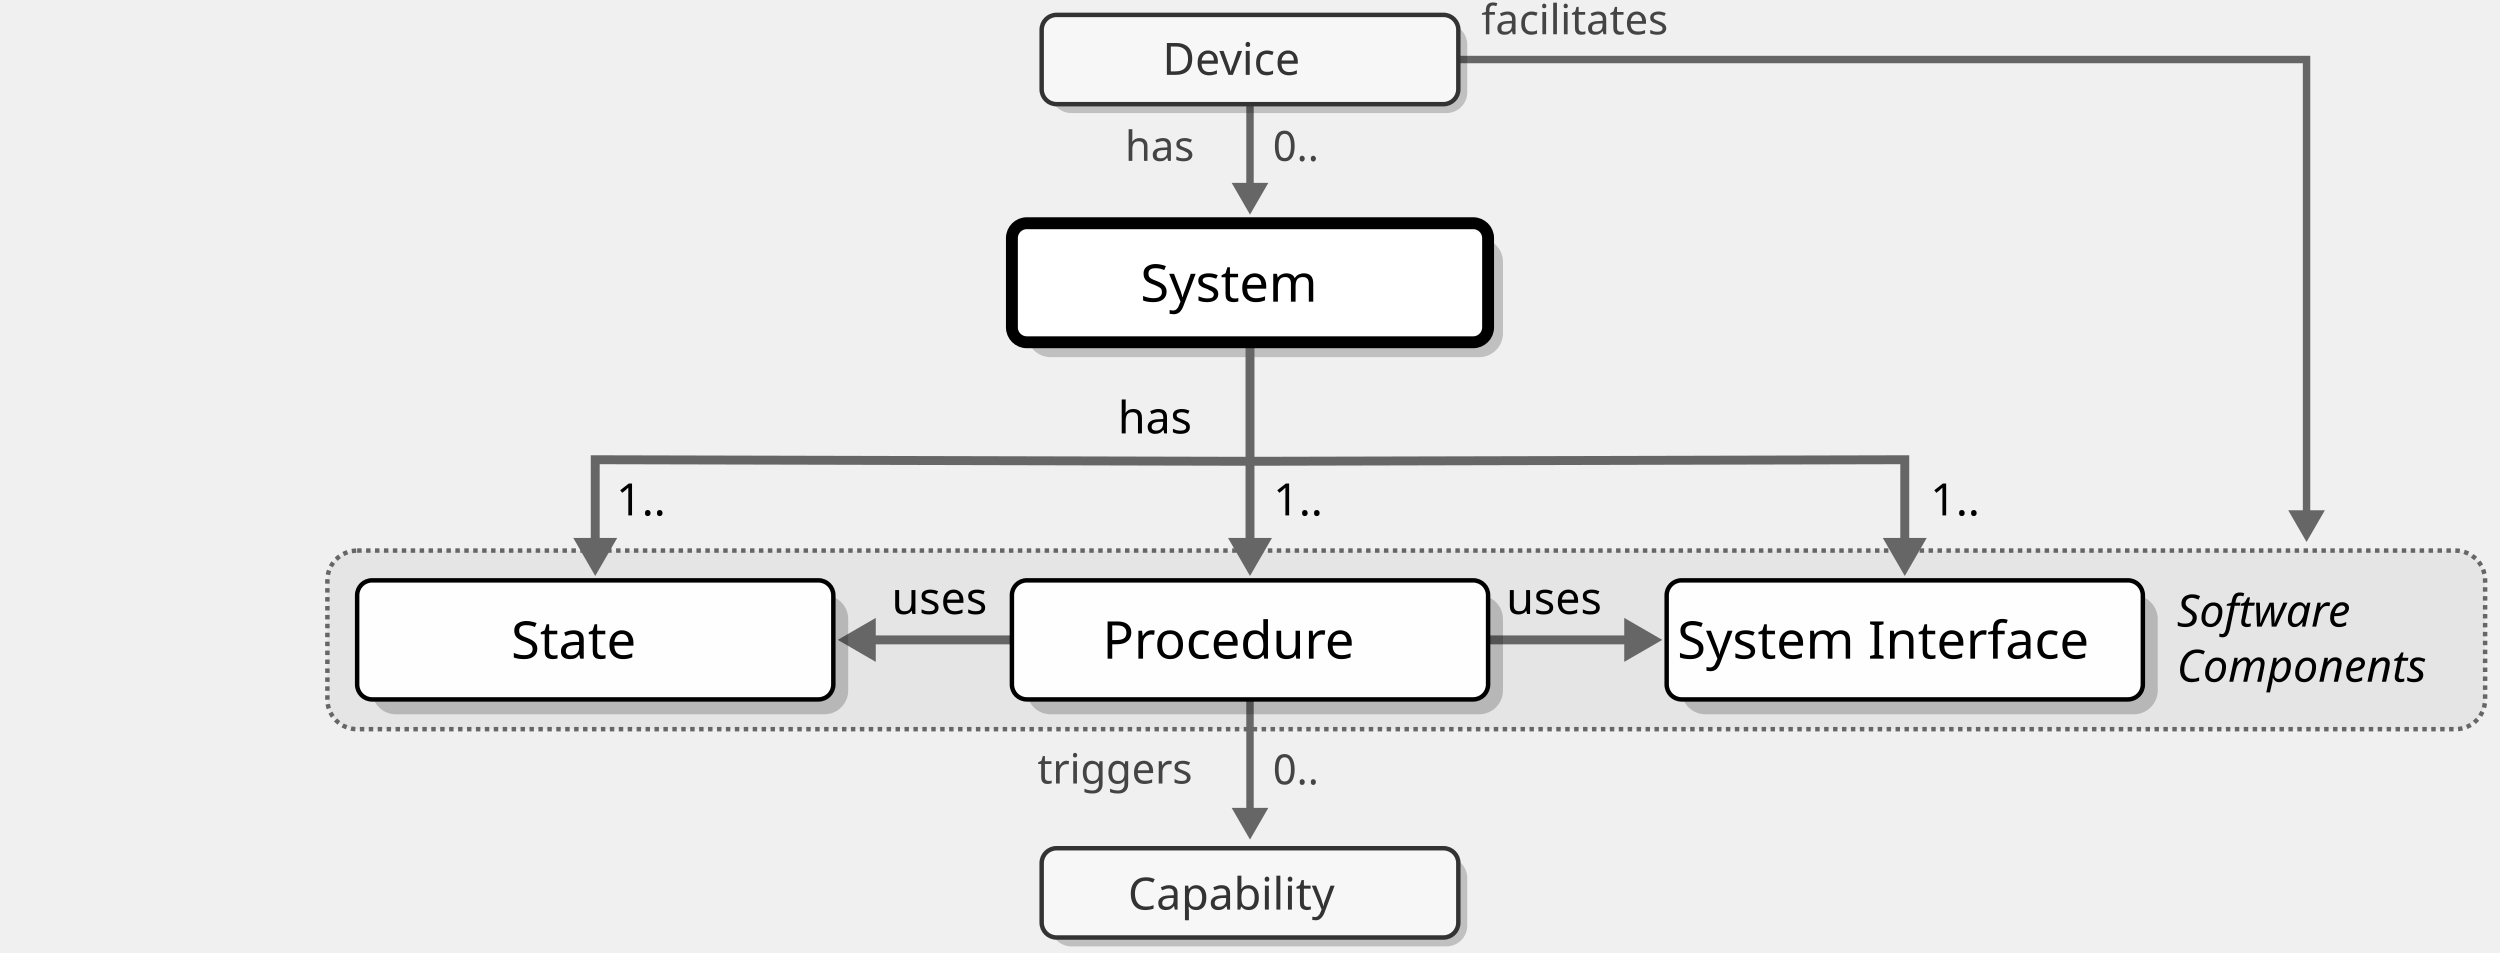
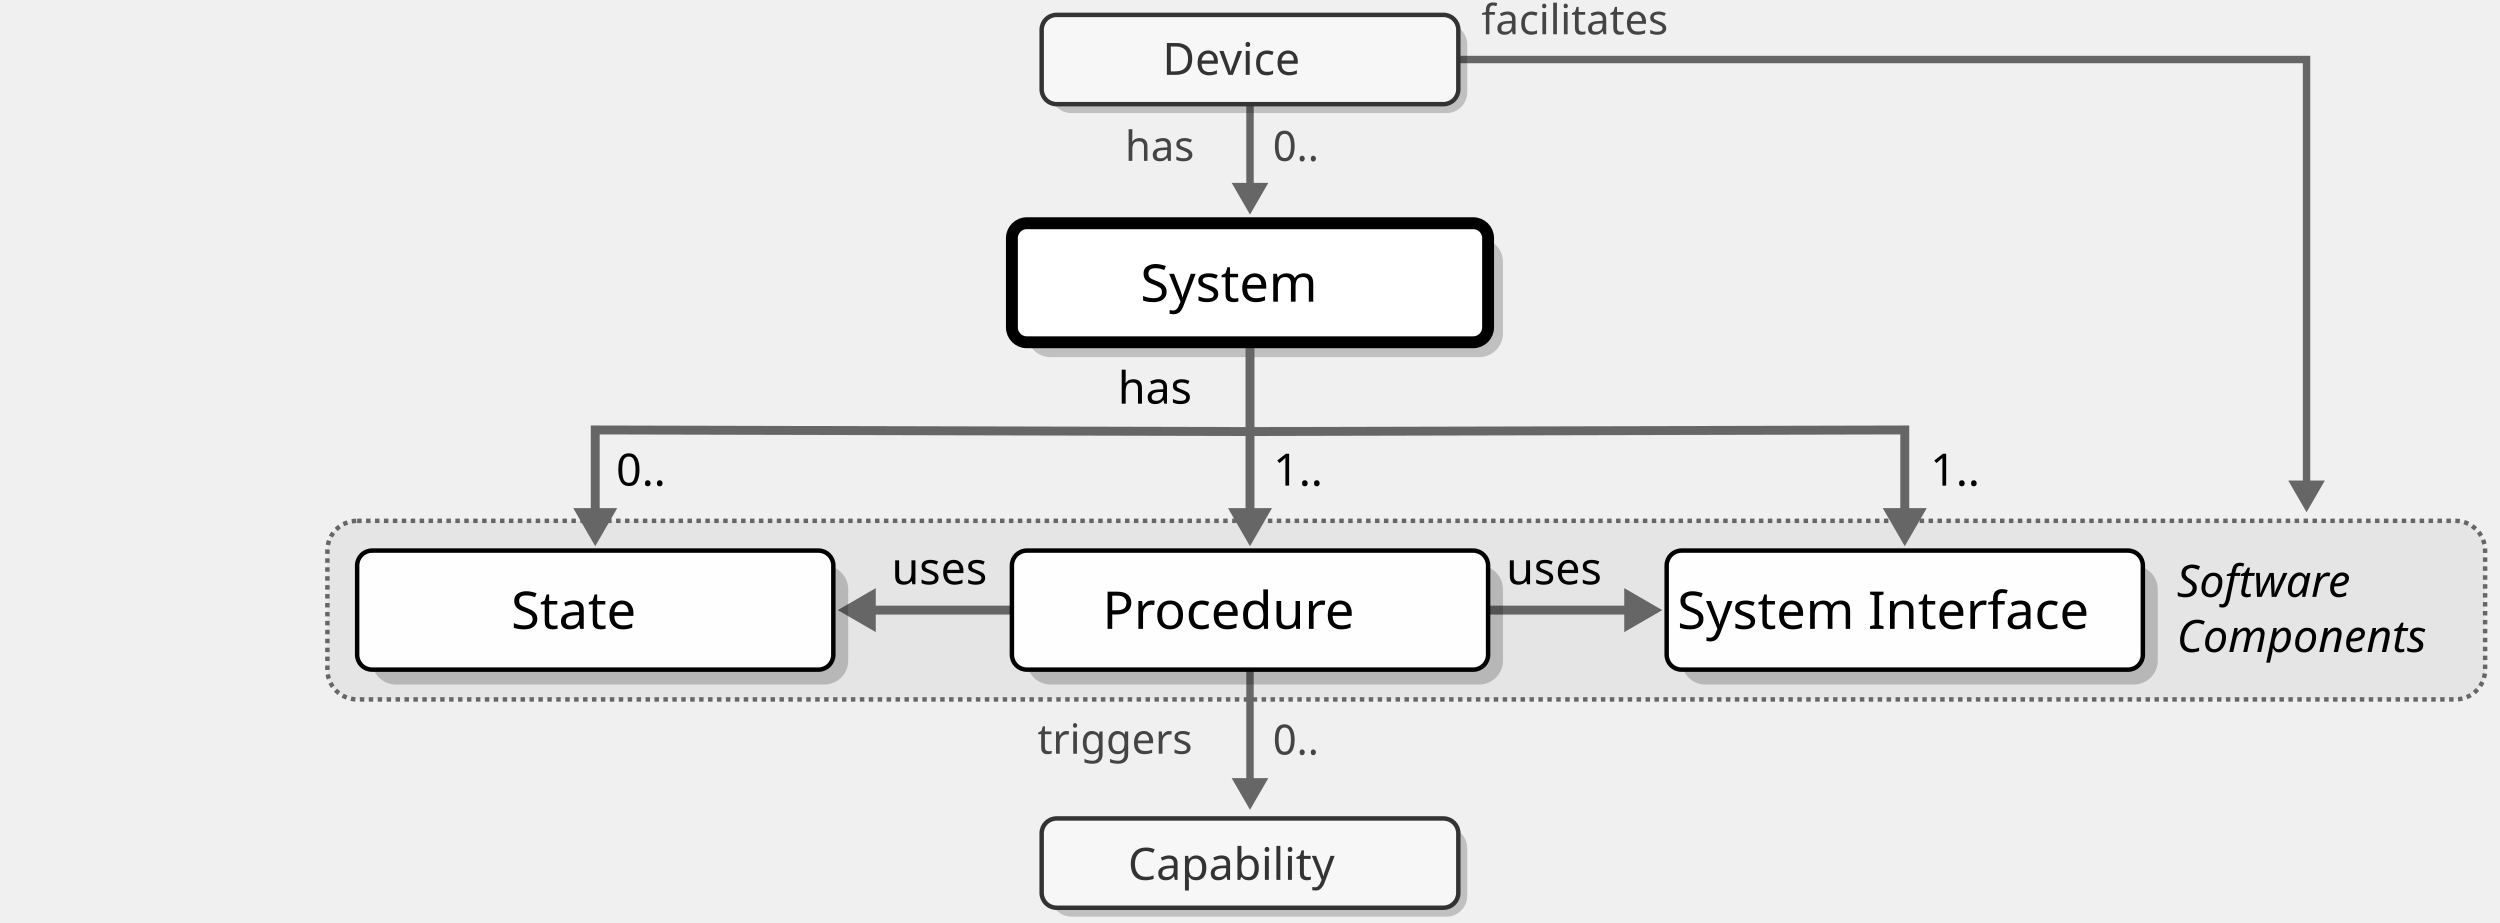
- <svg xmlns="http://www.w3.org/2000/svg" xmlns:xlink="http://www.w3.org/1999/xlink" width="168mm" height="64mm" version="1.1" viewBox="0 0 168 64" id="svg162">
+ <svg xmlns="http://www.w3.org/2000/svg" xmlns:xlink="http://www.w3.org/1999/xlink" width="168mm" height="62mm" version="1.1" viewBox="0 0 168 62" id="svg162">
  <defs id="defs5">
    <marker id="a" overflow="visible" orient="auto">
      <path transform="scale(0.4)" d="M 5.77,0 -2.88,5 V -5 Z" fill="context-stroke" fill-rule="evenodd" stroke="context-stroke" stroke-width="1pt" id="path2" />
    </marker>
    <marker id="e" overflow="visible" orient="auto">
      <path transform="scale(0.4)" d="M 5.77,0 -2.88,5 V -5 Z" fill="context-stroke" fill-rule="evenodd" stroke="context-stroke" stroke-width="1pt" id="path824" />
    </marker>
    <marker id="a-2" overflow="visible" orient="auto">
      <path transform="scale(0.4)" d="M 5.77,0 -2.88,5 V -5 Z" fill="context-stroke" fill-rule="evenodd" stroke="context-stroke" stroke-width="1pt" id="path2-3" />
    </marker>
    <marker id="a-3" overflow="visible" orient="auto">
      <path transform="scale(0.4)" d="M 5.77,0 -2.88,5 V -5 Z" fill="context-stroke" fill-rule="evenodd" stroke="context-stroke" stroke-width="1pt" id="path2-2" />
    </marker>
  </defs>
-   <path d="M 98,4 H 155 v 31" marker-end="url(#a)" id="path3142" style="fill:none;stroke:#666666;stroke-width:0.5;stroke-miterlimit:4;stroke-dasharray:none;stroke-opacity:1" />
+   <rect id="rect1309" x="22" y="35" width="145" height="12" rx="2" fill="none" opacity="0.913" stroke="#000000" stroke-linejoin="round" stroke-width="0.333" style="opacity:1;fill:#e5e5e5;fill-opacity:1;stroke:#666666;stroke-width:0.3;stroke-miterlimit:4;stroke-dasharray:0.3, 0.3;stroke-dashoffset:0;stroke-opacity:1" />
+   <path d="M 98,4 H 155 l 0,29" marker-end="url(#a)" id="path3142" style="fill:none;stroke:#666666;stroke-width:0.5;stroke-miterlimit:4;stroke-dasharray:none;stroke-opacity:1" />
  <rect id="rect1495" x="69" y="16" width="32" height="8" rx="1.6" fill="none" opacity="0.913" stroke="#000000" stroke-linejoin="round" stroke-width="0.333" style="opacity:1;fill:#000000;fill-opacity:0.2;stroke:none;stroke-width:0.8;stroke-miterlimit:4;stroke-dasharray:none" />
-   <use x="0" y="0" xlink:href="#g1121" id="use1391" transform="translate(-7.0000048e-7,56)" width="100%" height="100%" />
+   <use x="0" y="0" xlink:href="#g1121" id="use1391" transform="translate(-5.4000107e-7,54)" width="100%" height="100%" />
  <path d="M 84,7 84,13" marker-end="url(#a)" id="path6698" style="fill:none;stroke:#666666;stroke-width:0.5;stroke-miterlimit:4;stroke-dasharray:none;stroke-opacity:1" />
-   <rect id="rect1309" x="22" y="37" width="145" height="12" rx="2" fill="none" opacity="0.913" stroke="#000000" stroke-linejoin="round" stroke-width="0.333" style="opacity:1;fill:#e5e5e5;fill-opacity:1;stroke:#666666;stroke-width:0.3;stroke-miterlimit:4;stroke-dasharray:0.3, 0.3;stroke-dashoffset:0;stroke-opacity:1" />
-   <path d="M 68,43 H 58" marker-end="url(#a)" id="path1315" style="fill:none;stroke:#666666;stroke-width:0.6;stroke-miterlimit:4;stroke-dasharray:none" />
-   <g id="g1747">
+   <path d="M 68,41 H 58" marker-end="url(#a)" id="path1315" style="fill:none;stroke:#666666;stroke-width:0.6;stroke-miterlimit:4;stroke-dasharray:none" />
+   <g id="g1747" transform="translate(1.5999941e-7,-2)">
    <rect id="rect1743" x="25" y="40" width="32" height="8" rx="1.6" fill="none" opacity="0.913" stroke="#000000" stroke-linejoin="round" stroke-width="0.333" style="opacity:1;fill:#000000;fill-opacity:0.2;stroke:none;stroke-width:0.8;stroke-miterlimit:4;stroke-dasharray:none" />
    <rect id="use8966" x="24" y="39" width="32" height="8" rx="1" fill="none" opacity="0.913" stroke="#000000" stroke-linejoin="round" stroke-width="0.333" style="opacity:1;fill:#fefefe;fill-opacity:1;stroke-width:0.3;stroke-miterlimit:4;stroke-dasharray:none" />
  </g>
-   <path d="M 100,43 H 110" marker-end="url(#a)" id="path1317" style="fill:none;stroke:#666666;stroke-width:0.6;stroke-miterlimit:4;stroke-dasharray:none" />
-   <path d="m 84,47 v 8" marker-end="url(#a)" id="path6006" style="fill:none;stroke:#666666;stroke-width:0.5;stroke-miterlimit:4;stroke-dasharray:none;stroke-opacity:1" />
+   <path d="M 100,41 H 110" marker-end="url(#a)" id="path1317" style="fill:none;stroke:#666666;stroke-width:0.6;stroke-miterlimit:4;stroke-dasharray:none" />
+   <path d="m 84,45 v 8" marker-end="url(#a)" id="path6006" style="fill:none;stroke:#666666;stroke-width:0.5;stroke-miterlimit:4;stroke-dasharray:none;stroke-opacity:1" />
  <use x="0" y="0" xlink:href="#g1747" id="use1909" transform="translate(44)" width="100%" height="100%" />
-   <text x="83.915" y="44.259" font-size="3.5px" style="line-height:1.25;font-family:sans-serif;stroke-width:0.265" xml:space="preserve" id="text1323">
-     <tspan x="83.915" y="44.259" font-size="3.5px" stroke-width="0.265" text-align="center" text-anchor="middle" id="tspan1321">Procedure</tspan>
+   <text x="83.915" y="42.259" font-size="3.5px" style="line-height:1.25;font-family:sans-serif;stroke-width:0.265" xml:space="preserve" id="text1323">
+     <tspan x="83.915" y="42.259" font-size="3.5px" stroke-width="0.265" text-align="center" text-anchor="middle" id="tspan1321">Procedure</tspan>
  </text>
-   <text x="39.915" y="44.259" font-size="3.5px" style="line-height:1.25;font-family:sans-serif;stroke-width:0.265" xml:space="preserve" id="text1327">
-     <tspan x="39.915" y="44.259" font-size="3.5px" stroke-width="0.265" text-align="center" text-anchor="middle" id="tspan1325">State</tspan>
+   <text x="39.915" y="42.259" font-size="3.5px" style="line-height:1.25;font-family:sans-serif;stroke-width:0.265" xml:space="preserve" id="text1327">
+     <tspan x="39.915" y="42.259" font-size="3.5px" stroke-width="0.265" text-align="center" text-anchor="middle" id="tspan1325">State</tspan>
  </text>
  <use x="0" y="0" xlink:href="#g1747" id="use1911" transform="translate(88)" width="100%" height="100%" />
-   <text x="127.915" y="44.259" font-size="3.5px" style="line-height:1.25;font-family:sans-serif;stroke-width:0.265" xml:space="preserve" id="text1331">
-     <tspan x="127.915" y="44.259" font-size="3.5px" stroke-width="0.265" text-align="center" text-anchor="middle" id="tspan1329">System Interface</tspan>
+   <text x="127.915" y="42.259" font-size="3.5px" style="line-height:1.25;font-family:sans-serif;stroke-width:0.265" xml:space="preserve" id="text1331">
+     <tspan x="127.915" y="42.259" font-size="3.5px" stroke-width="0.265" text-align="center" text-anchor="middle" id="tspan1329">System Interface</tspan>
  </text>
-   <text x="146.28" y="42.11" style="font-size:3px;line-height:1.25;font-family:sans-serif;stroke-width:0.265" xml:space="preserve" id="text1335">
-     <tspan x="146.28" y="42.11" stroke-width="0.265" id="tspan1333" style="font-style:italic;font-variant:normal;font-weight:normal;font-stretch:normal;font-family:sans-serif;-inkscape-font-specification:'sans-serif Italic'">Software</tspan>
+   <text x="146.28" y="40.11" style="font-size:3px;line-height:1.25;font-family:sans-serif;stroke-width:0.265" xml:space="preserve" id="text1335">
+     <tspan x="146.28" y="40.11" stroke-width="0.265" id="tspan1333" style="font-style:italic;font-variant:normal;font-weight:normal;font-stretch:normal;font-family:sans-serif;-inkscape-font-specification:'sans-serif Italic'">Software</tspan>
  </text>
-   <text x="146.28" y="45.814" style="font-size:3px;line-height:1.25;font-family:sans-serif;stroke-width:0.265" xml:space="preserve" id="text1339">
-     <tspan x="146.28" y="45.814" stroke-width="0.265" id="tspan1337" style="font-style:italic;font-variant:normal;font-weight:normal;font-stretch:normal;font-family:sans-serif;-inkscape-font-specification:'sans-serif Italic'">Components</tspan>
+   <text x="146.28" y="43.814" style="font-size:3px;line-height:1.25;font-family:sans-serif;stroke-width:0.265" xml:space="preserve" id="text1339">
+     <tspan x="146.28" y="43.814" stroke-width="0.265" id="tspan1337" style="font-style:italic;font-variant:normal;font-weight:normal;font-stretch:normal;font-family:sans-serif;-inkscape-font-specification:'sans-serif Italic'">Components</tspan>
  </text>
-   <text x="59.922" y="41.261" style="font-size:3px;line-height:1.25;font-family:sans-serif;stroke-width:0.265" xml:space="preserve" id="text1343">
-     <tspan x="59.922" y="41.261" stroke-width="0.265" id="tspan1341">uses</tspan>
+   <text x="59.922" y="39.261" style="font-size:3px;line-height:1.25;font-family:sans-serif;stroke-width:0.265" xml:space="preserve" id="text1343">
+     <tspan x="59.922" y="39.261" stroke-width="0.265" id="tspan1341">uses</tspan>
  </text>
-   <text x="101.225" y="41.261" style="font-size:3px;line-height:1.25;font-family:sans-serif;stroke-width:0.265" xml:space="preserve" id="text1347">
-     <tspan x="101.225" y="41.261" stroke-width="0.265" id="tspan1345">uses</tspan>
+   <text x="101.225" y="39.261" style="font-size:3px;line-height:1.25;font-family:sans-serif;stroke-width:0.265" xml:space="preserve" id="text1347">
+     <tspan x="101.225" y="39.261" stroke-width="0.265" id="tspan1345">uses</tspan>
  </text>
-   <path d="M 84,23 84,37" marker-end="url(#a)" id="path1361" style="fill:none;stroke:#666666;stroke-width:0.6;stroke-miterlimit:4;stroke-dasharray:none" />
-   <path d="M 84,31 40,30.893 40,37" marker-end="url(#a)" id="path1363" style="fill:none;stroke:#666666;stroke-width:0.6;stroke-miterlimit:4;stroke-dasharray:none" />
+   <path d="m 84,23 -2e-6,12" marker-end="url(#a)" id="path1361" style="fill:none;stroke:#666666;stroke-width:0.6;stroke-miterlimit:4;stroke-dasharray:none" />
+   <path d="M 84,29 40,28.893 40,35" marker-end="url(#a)" id="path1363" style="fill:none;stroke:#666666;stroke-width:0.6;stroke-miterlimit:4;stroke-dasharray:none" />
  <rect id="rect1367" x="68" y="15" width="32" height="8" rx="1" fill="none" opacity="0.913" stroke="#000000" stroke-linejoin="round" stroke-width="0.333" style="opacity:1;fill:#ffffff;fill-opacity:1;stroke-width:0.8;stroke-miterlimit:4;stroke-dasharray:none" />
-   <text x="87.326" y="29.124" style="font-size:3px;line-height:1.25;font-family:sans-serif;stroke-width:0.265" xml:space="preserve" id="text1371">
-     <tspan x="82.443" y="29.124" stroke-width="0.265" id="tspan1369" style="text-align:end;text-anchor:end">has</tspan>
+   <text x="87.326" y="27.124" style="font-size:3px;line-height:1.25;font-family:sans-serif;stroke-width:0.265" xml:space="preserve" id="text1371">
+     <tspan x="82.443" y="27.124" stroke-width="0.265" id="tspan1369" style="text-align:end;text-anchor:end">has</tspan>
  </text>
-   <text x="85.565" y="34.632" style="font-size:3px;line-height:1.25;font-family:sans-serif;stroke-width:0.265" xml:space="preserve" id="text1375">
-     <tspan x="85.565" y="34.632" stroke-width="0.265" id="tspan1373">1..</tspan>
+   <text x="85.565" y="32.632" style="font-size:3px;line-height:1.25;font-family:sans-serif;stroke-width:0.265" xml:space="preserve" id="text1375">
+     <tspan x="85.565" y="32.632" stroke-width="0.265" id="tspan1373">1..</tspan>
  </text>
-   <text x="41.411" y="34.632" style="font-size:3px;line-height:1.25;font-family:sans-serif;stroke-width:0.265" xml:space="preserve" id="text1379">
-     <tspan x="41.411" y="34.632" stroke-width="0.265" id="tspan1377">1..</tspan>
+   <text x="41.411" y="32.632" style="font-size:3px;line-height:1.25;font-family:sans-serif;stroke-width:0.265" xml:space="preserve" id="text1379">
+     <tspan x="41.411" y="32.632" stroke-width="0.265" id="tspan1377">0..</tspan>
  </text>
-   <text x="129.719" y="34.632" style="font-size:3px;line-height:1.25;font-family:sans-serif;stroke-width:0.265" xml:space="preserve" id="text1383">
-     <tspan x="129.719" y="34.632" stroke-width="0.265" id="tspan1381">1..</tspan>
+   <text x="129.719" y="32.632" style="font-size:3px;line-height:1.25;font-family:sans-serif;stroke-width:0.265" xml:space="preserve" id="text1383">
+     <tspan x="129.719" y="32.632" stroke-width="0.265" id="tspan1381">1..</tspan>
  </text>
  <text x="83.958" y="20.272" font-size="3.5px" style="line-height:1.25;font-family:sans-serif;stroke-width:0.265" xml:space="preserve" id="text1387">
    <tspan x="83.958" y="20.272" font-size="3.5px" stroke-width="0.265" text-align="center" text-anchor="middle" id="tspan1385">System</tspan>
  </text>
-   <use x="0" y="0" xlink:href="#path1363" id="use9624" transform="matrix(-1,0,0,1,168,1.3939453e-7)" width="100%" height="100%" />
+   <use x="0" y="0" xlink:href="#path1363" id="use9624" transform="matrix(-1,0,0,1,168,1.7e-7)" width="100%" height="100%" />
  <g id="g1121">
    <rect id="rect907" x="70.6" y="-7.6" width="28" height="6" rx="1.4" fill="none" opacity="0.913" stroke="#000000" stroke-linejoin="round" stroke-width="0.333" style="opacity:1;fill:#000000;fill-opacity:0.2;stroke:none;stroke-width:0.3;stroke-miterlimit:4;stroke-dasharray:none;stroke-opacity:1" transform="scale(1,-1)" />
    <rect id="use8062" x="70" y="-7" width="28" height="6" rx="1" fill="none" opacity="0.913" stroke="#000000" stroke-linejoin="round" stroke-width="0.333" style="opacity:1;fill:#f7f7f7;fill-opacity:1;stroke:#333333;stroke-width:0.3;stroke-miterlimit:4;stroke-dasharray:none;stroke-opacity:1" transform="scale(1,-1)" />
  </g>
  <text x="83.915" y="5.033" font-size="3.5px" style="font-size:3px;line-height:1.25;font-family:sans-serif;stroke-width:0.265" xml:space="preserve" id="text8974">
    <tspan x="83.915" y="5.033" font-size="3.5px" stroke-width="0.265" text-align="center" text-anchor="middle" id="tspan8972" style="font-size:3px;fill:#333333;fill-opacity:1">Device</tspan>
  </text>
  <text x="85.531" y="10.809" style="font-size:2.8px;line-height:1.25;font-family:sans-serif;stroke-width:0.265" xml:space="preserve" id="text10267">
    <tspan x="85.531" y="10.809" stroke-width="0.265" id="tspan10265" style="font-size:2.8px;fill:#444444;fill-opacity:1">0..</tspan>
  </text>
  <text x="99.54" y="2.307" style="font-size:2.8px;line-height:1.25;font-family:sans-serif;stroke-width:0.265" xml:space="preserve" id="text3562">
    <tspan x="99.54" y="2.307" stroke-width="0.265" id="tspan3560" style="font-size:2.8px;fill:#444444;fill-opacity:1">facilitates</tspan>
  </text>
  <text x="85.508" y="10.809" style="font-size:2.8px;line-height:1.25;font-family:sans-serif;stroke-width:0.265" xml:space="preserve" id="text3898">
    <tspan x="82.433" y="10.809" stroke-width="0.265" id="tspan3896" style="font-size:2.8px;text-align:end;text-anchor:end;fill:#444444;fill-opacity:1">has</tspan>
  </text>
-   <text x="85.531" y="52.703" style="font-size:2.8px;line-height:1.25;font-family:sans-serif;stroke-width:0.265" xml:space="preserve" id="text5332">
-     <tspan x="85.531" y="52.703" stroke-width="0.265" id="tspan5330" style="font-size:2.8px;fill:#444444;fill-opacity:1">0..</tspan>
+   <text x="85.531" y="50.703" style="font-size:2.8px;line-height:1.25;font-family:sans-serif;stroke-width:0.265" xml:space="preserve" id="text5332">
+     <tspan x="85.531" y="50.703" stroke-width="0.265" id="tspan5330" style="font-size:2.8px;fill:#444444;fill-opacity:1">0..</tspan>
  </text>
-   <text x="85.383" y="52.652" style="font-size:2.8px;line-height:1.25;font-family:sans-serif;stroke-width:0.265" xml:space="preserve" id="text5336">
-     <tspan x="82.309" y="52.652" stroke-width="0.265" id="tspan5334" style="font-size:2.8px;text-align:end;text-anchor:end;fill:#444444;fill-opacity:1">triggers</tspan>
+   <text x="85.383" y="50.652" style="font-size:2.8px;line-height:1.25;font-family:sans-serif;stroke-width:0.265" xml:space="preserve" id="text5336">
+     <tspan x="82.309" y="50.652" stroke-width="0.265" id="tspan5334" style="font-size:2.8px;text-align:end;text-anchor:end;fill:#444444;fill-opacity:1">triggers</tspan>
  </text>
-   <text x="83.915" y="61.124" font-size="3.5px" style="font-size:3px;line-height:1.25;font-family:sans-serif;stroke-width:0.265" xml:space="preserve" id="text5340">
-     <tspan x="83.915" y="61.124" font-size="3.5px" stroke-width="0.265" text-align="center" text-anchor="middle" id="tspan5338" style="font-size:3px;fill:#333333;fill-opacity:1">Capability</tspan>
+   <text x="83.915" y="59.124" font-size="3.5px" style="font-size:3px;line-height:1.25;font-family:sans-serif;stroke-width:0.265" xml:space="preserve" id="text5340">
+     <tspan x="83.915" y="59.124" font-size="3.5px" stroke-width="0.265" text-align="center" text-anchor="middle" id="tspan5338" style="font-size:3px;fill:#333333;fill-opacity:1">Capability</tspan>
  </text>
</svg>
